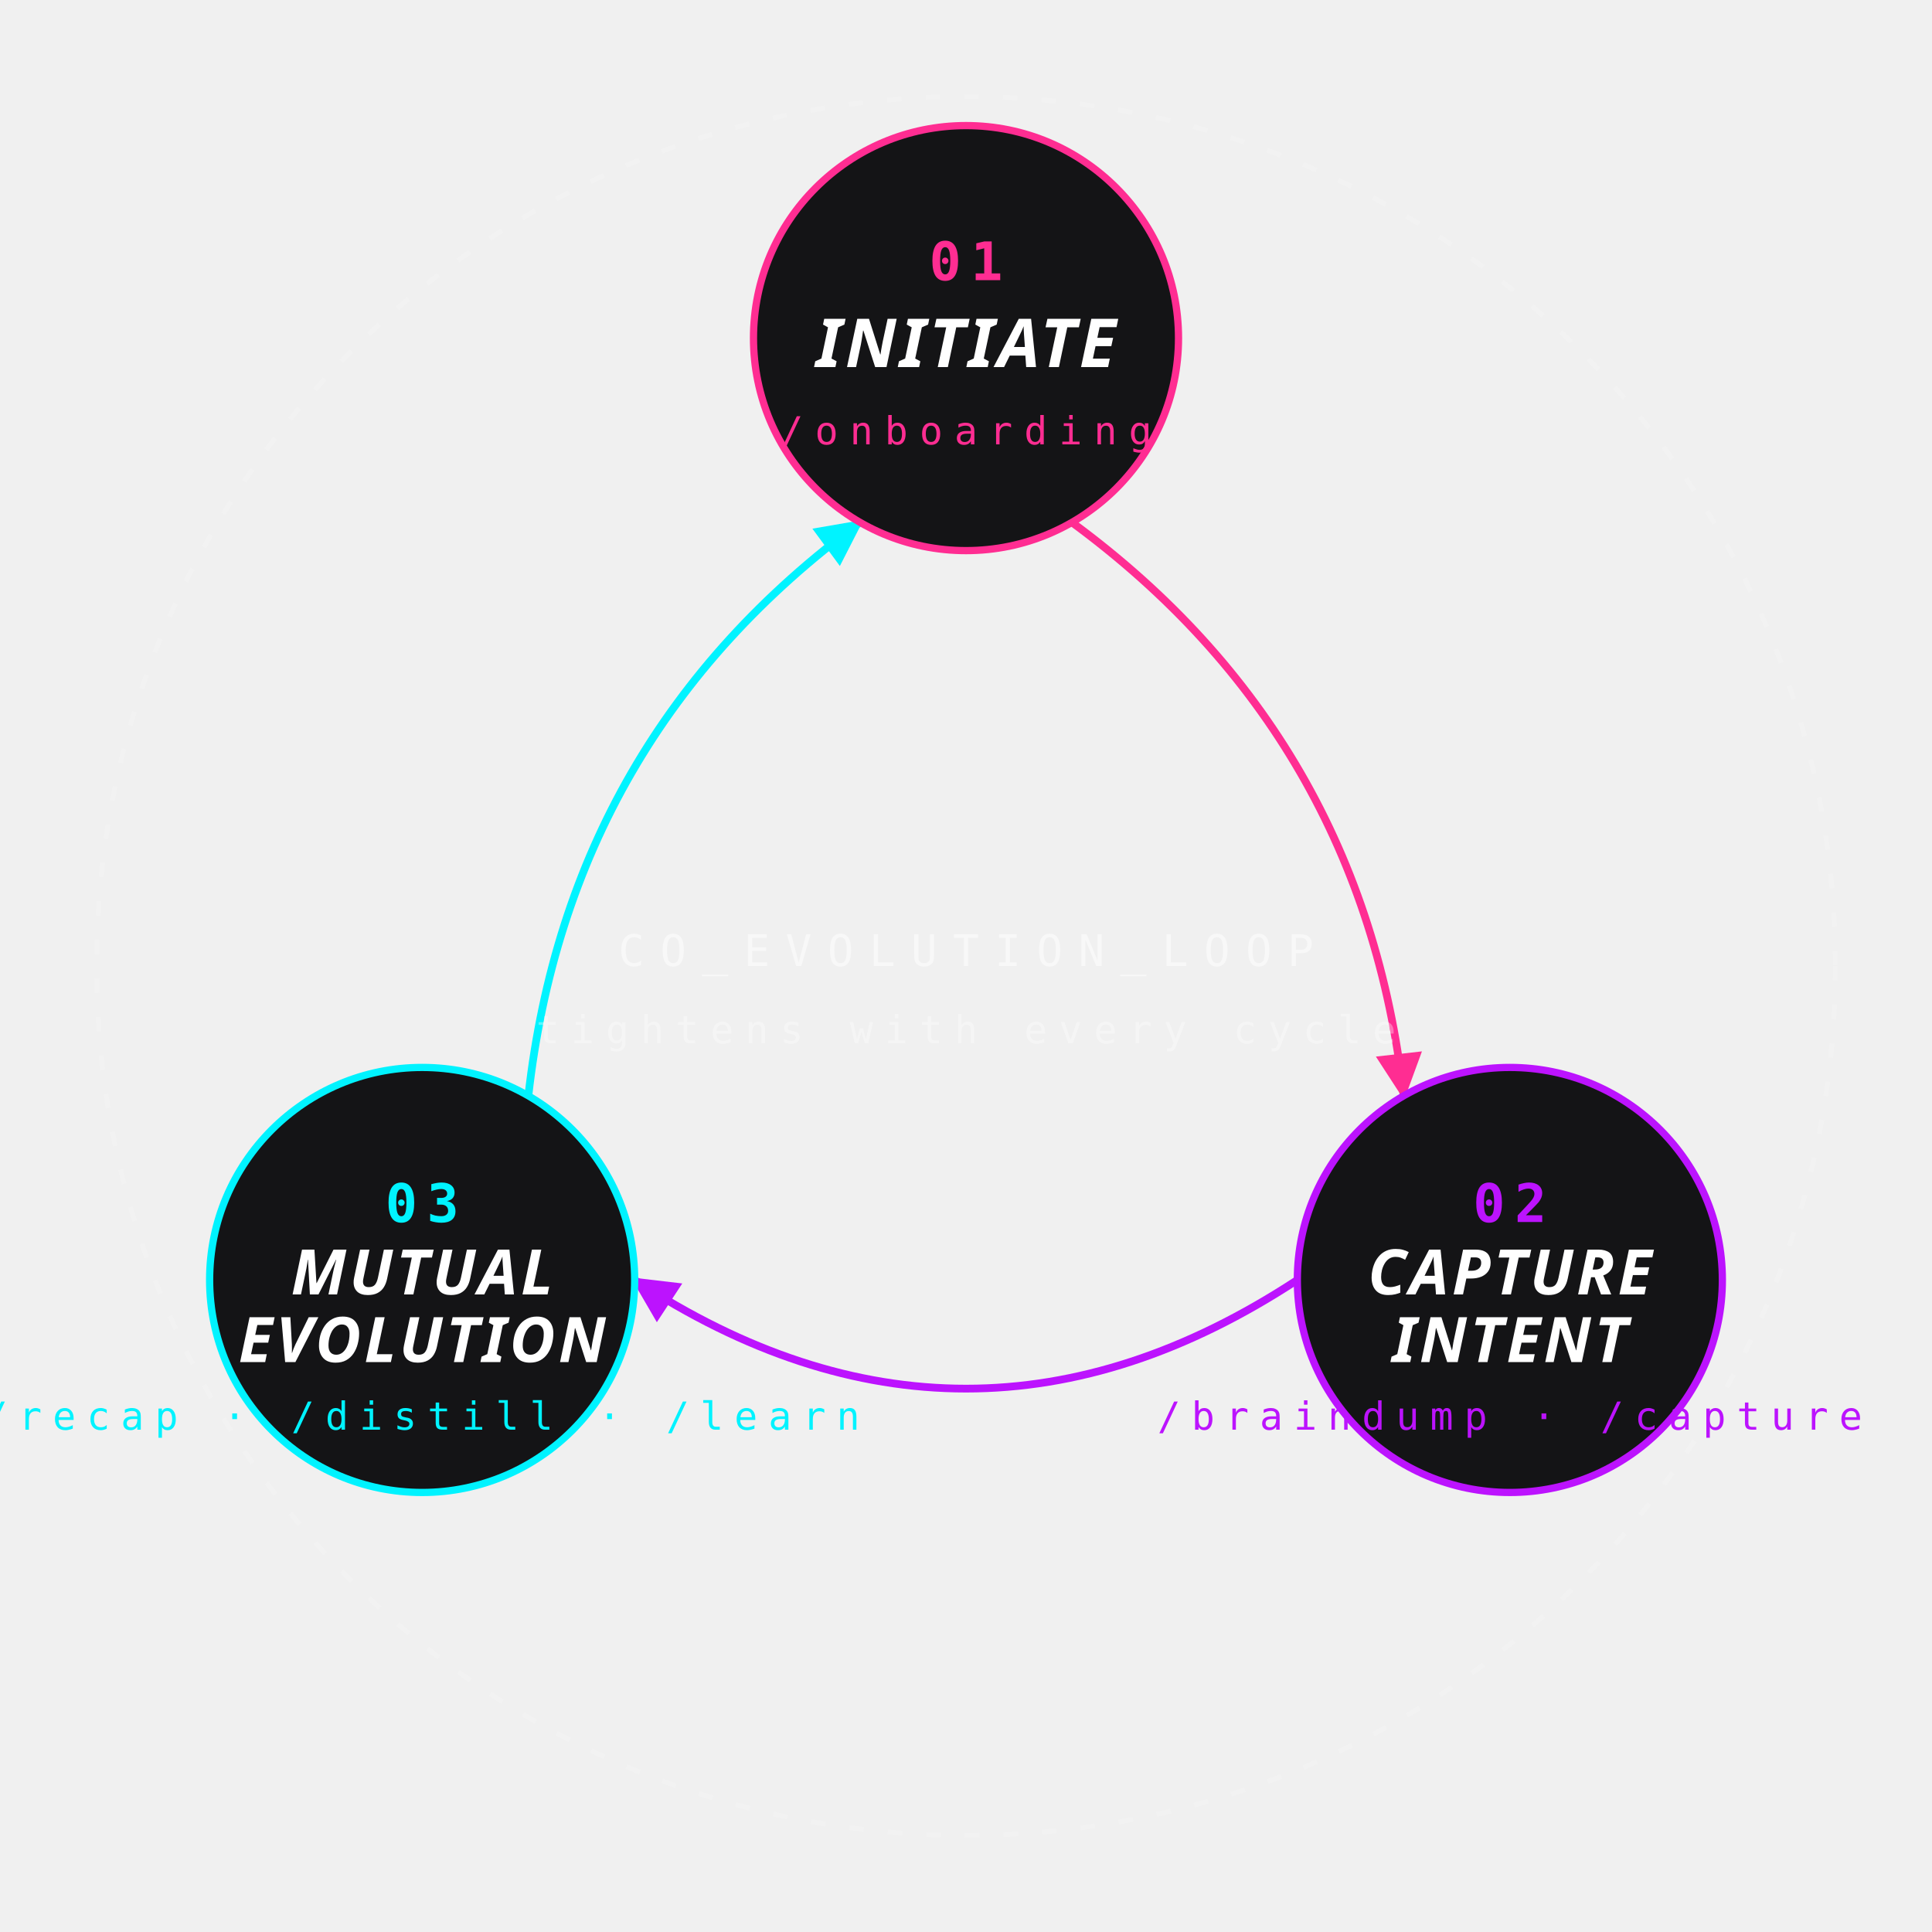
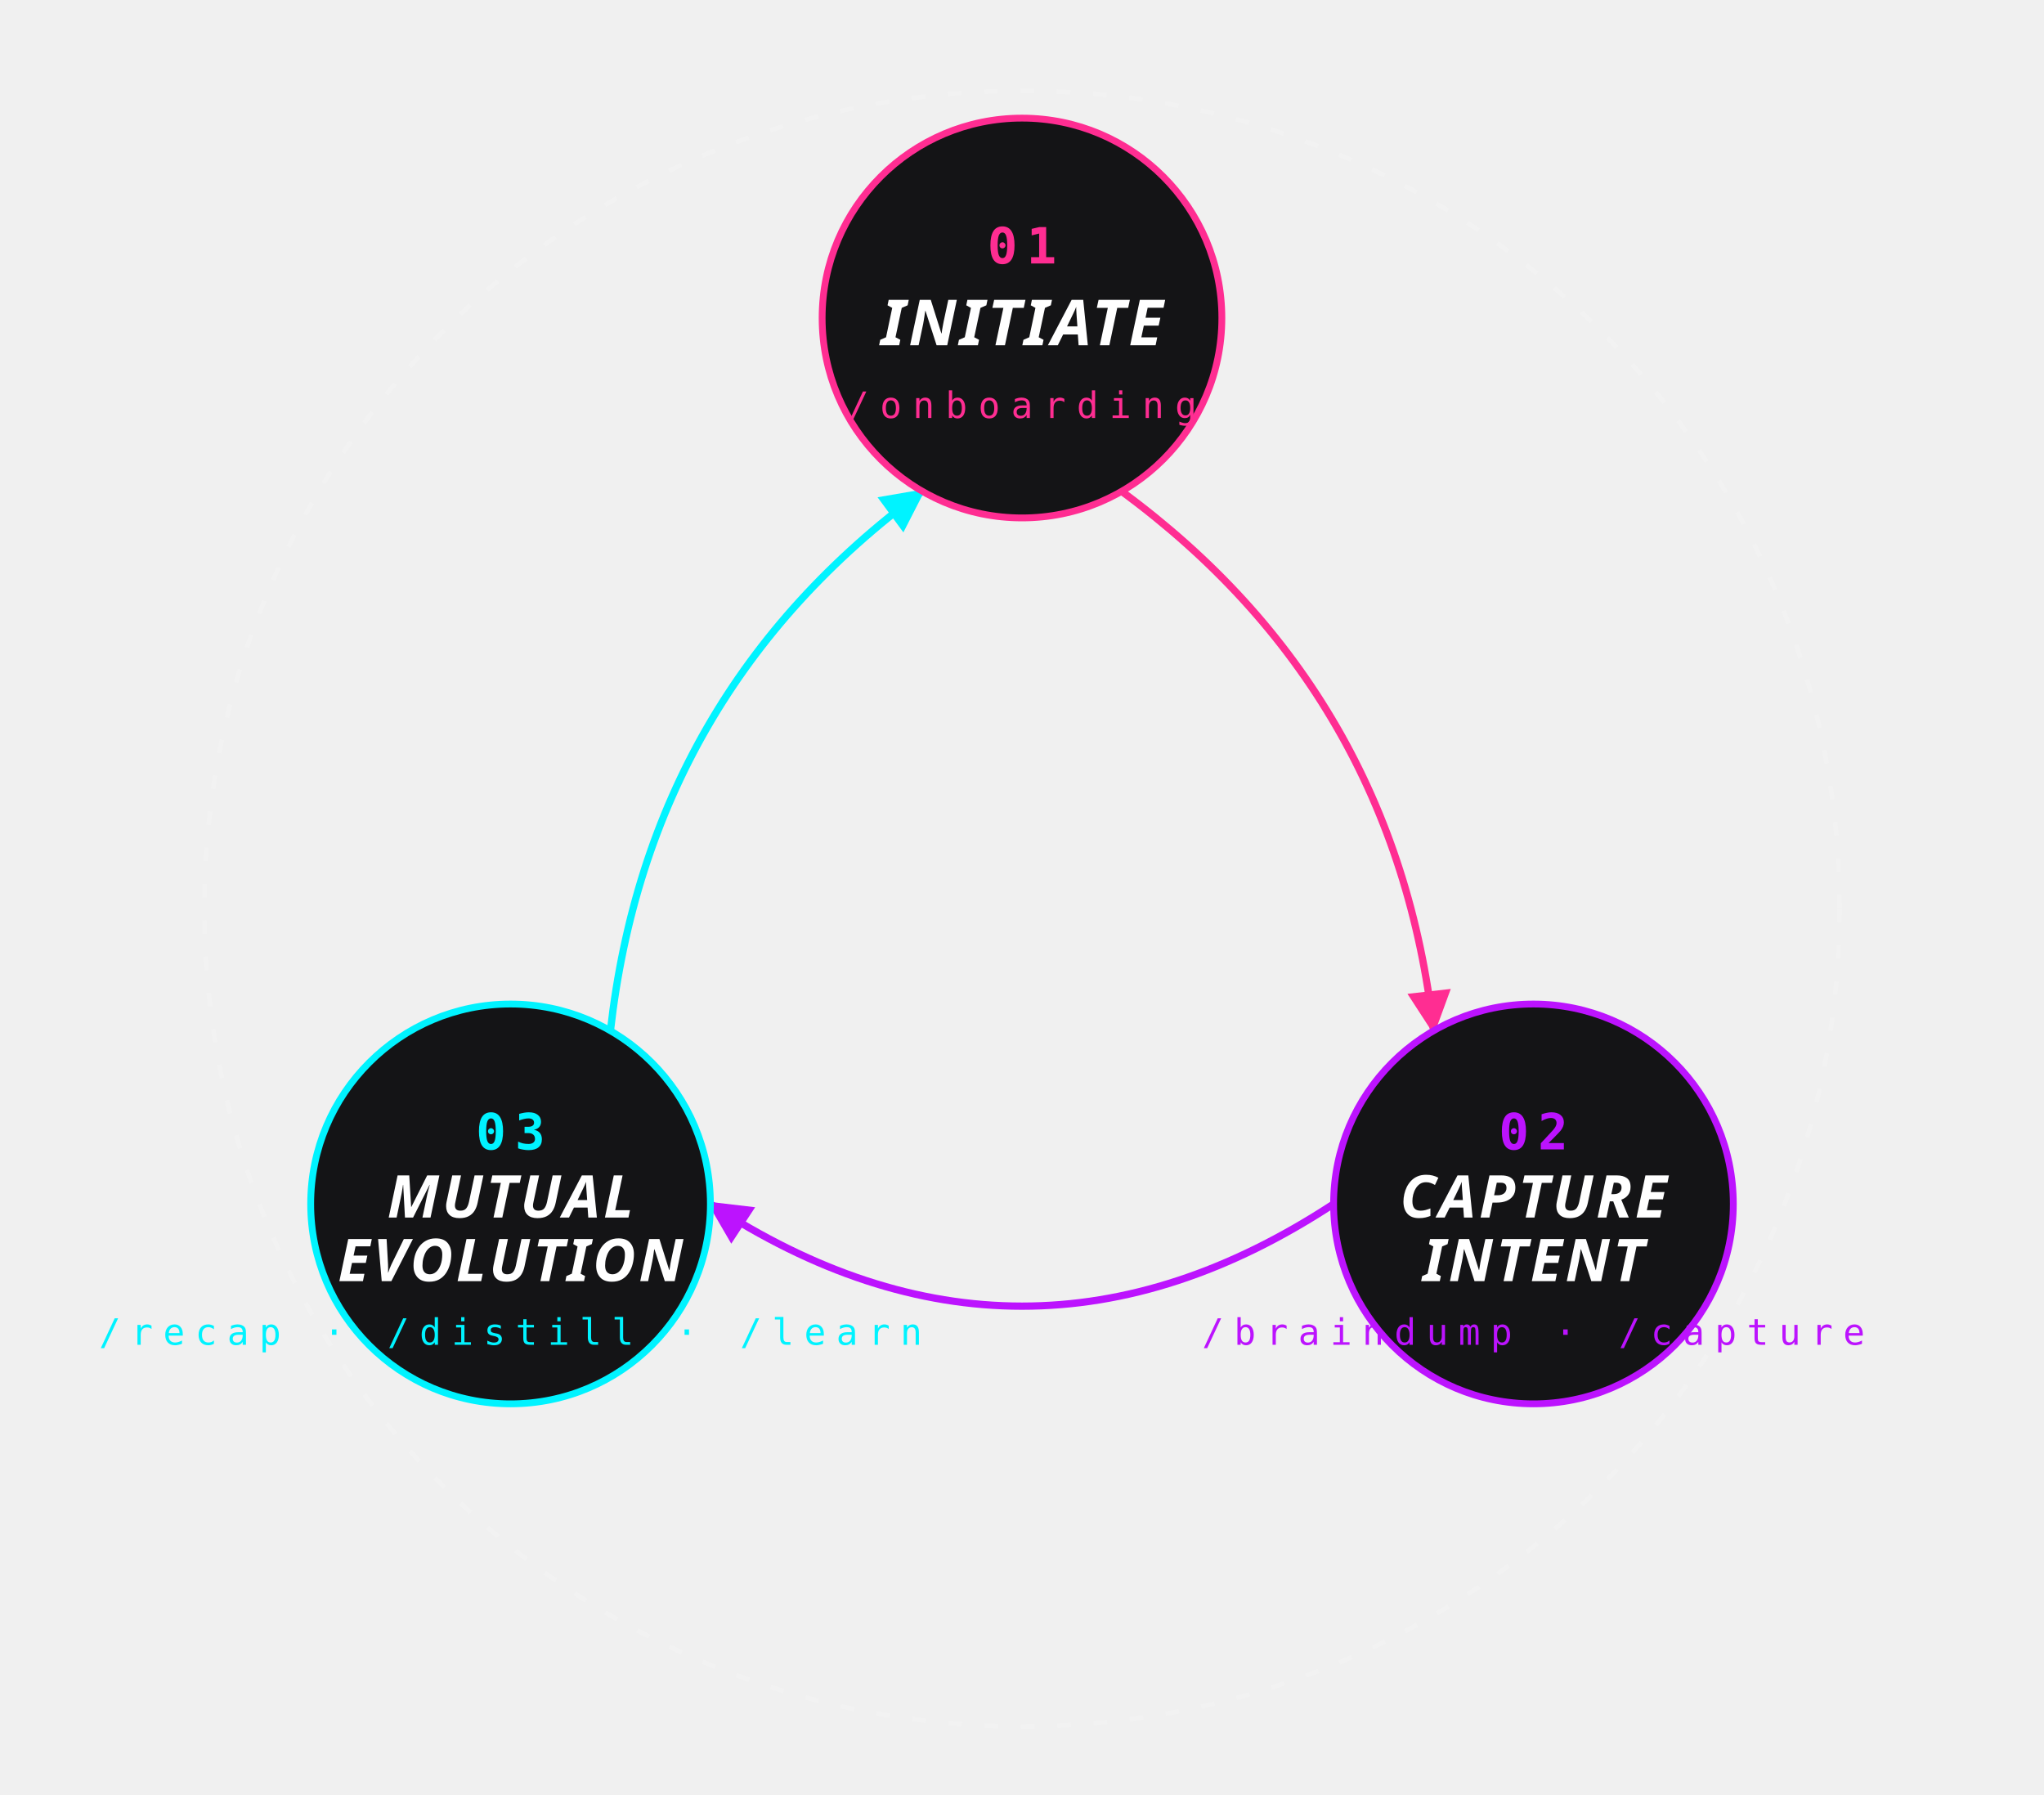
- <svg xmlns="http://www.w3.org/2000/svg" viewBox="-200 -200 400 400" width="400" height="400" role="img" aria-labelledby="title desc" font-family="'Chakra Petch', 'Inter', ui-sans-serif, system-ui, sans-serif">
+ <svg xmlns="http://www.w3.org/2000/svg" viewBox="-225 -200 450 395" width="450" height="395" role="img" aria-labelledby="title desc" font-family="'Chakra Petch', 'Inter', ui-sans-serif, system-ui, sans-serif">
  <style>
    .text-strong { fill: #ffffff; }
    .text-soft   { fill: rgba(255,255,255,0.78); }
    .text-fade   { fill: rgba(255,255,255,0.50); }
    .text-mute   { fill: rgba(255,255,255,0.35); }

    .leg { animation: leg-pulse 4.5s linear infinite; }
    .leg-2 { animation-delay: 1.5s; }
    .leg-3 { animation-delay: 3s; }
    @keyframes leg-pulse {
      0%, 33%, 100% { opacity: 0.5; }
      10%           { opacity: 1; }
    }

    .ring-orbit { animation: ring-orbit-spin 90s linear infinite; transform-origin: 0 0; }
    @keyframes ring-orbit-spin { to { transform: rotate(360deg); } }

    @media (prefers-reduced-motion: reduce) {
      .leg, .ring-orbit { animation: none; opacity: 0.5; }
    }
  </style>
  <defs>
    <marker id="ah-1" viewBox="0 0 10 10" refX="9" refY="5" markerWidth="6" markerHeight="6" orient="auto-start-reverse">
      <path d="M 0 0 L 10 5 L 0 10 z" fill="#ff2d92" />
    </marker>
    <marker id="ah-2" viewBox="0 0 10 10" refX="9" refY="5" markerWidth="6" markerHeight="6" orient="auto-start-reverse">
      <path d="M 0 0 L 10 5 L 0 10 z" fill="#bc13fe" />
    </marker>
    <marker id="ah-3" viewBox="0 0 10 10" refX="9" refY="5" markerWidth="6" markerHeight="6" orient="auto-start-reverse">
      <path d="M 0 0 L 10 5 L 0 10 z" fill="#00f3ff" />
    </marker>
  </defs>
  <circle class="ring-orbit" cx="0" cy="0" r="180" fill="none" stroke="rgba(255,255,255,0.14)" stroke-width="1" stroke-dasharray="3 5" />
  <g class="leg">
    <path d="M 22 -91.8 Q 82.2 -47.5 90.6 26.8" fill="none" stroke="#ff2d92" stroke-width="1.6" marker-end="url(#ah-1)" />
  </g>
  <g class="leg leg-2">
    <path d="M 68.6 65 Q 0 110 -68.6 65" fill="none" stroke="#bc13fe" stroke-width="1.6" marker-end="url(#ah-2)" />
  </g>
  <g class="leg leg-3">
    <path d="M -90.6 26.8 Q -82.2 -47.5 -22 -91.8" fill="none" stroke="#00f3ff" stroke-width="1.6" marker-end="url(#ah-3)" />
  </g>
  <g transform="translate(0,-130)">
    <circle cx="0" cy="0" r="44" fill="rgba(2,2,4,0.92)" stroke="#ff2d92" stroke-width="1.5" />
    <text x="0" y="-12" text-anchor="middle" font-family="'JetBrains Mono', monospace" font-size="11" font-weight="700" fill="#ff2d92" letter-spacing="0.18em">01</text>
    <text x="0" y="6" text-anchor="middle" font-family="'Chakra Petch', sans-serif" font-style="italic" font-weight="700" font-size="14" letter-spacing="0.05em" class="text-strong">INITIATE</text>
    <text x="0" y="22" text-anchor="middle" font-family="'JetBrains Mono', monospace" font-size="8" letter-spacing="0.30em" fill="#ff2d92">/onboarding</text>
  </g>
  <g transform="translate(112.6,65)">
    <circle cx="0" cy="0" r="44" fill="rgba(2,2,4,0.92)" stroke="#bc13fe" stroke-width="1.5" />
    <text x="0" y="-12" text-anchor="middle" font-family="'JetBrains Mono', monospace" font-size="11" font-weight="700" fill="#bc13fe" letter-spacing="0.18em">02</text>
    <text x="0" y="3" text-anchor="middle" font-family="'Chakra Petch', sans-serif" font-style="italic" font-weight="700" font-size="13" letter-spacing="0.05em" class="text-strong">CAPTURE</text>
    <text x="0" y="17" text-anchor="middle" font-family="'Chakra Petch', sans-serif" font-style="italic" font-weight="700" font-size="13" letter-spacing="0.05em" class="text-strong">INTENT</text>
    <text x="0" y="31" text-anchor="middle" font-family="'JetBrains Mono', monospace" font-size="8" letter-spacing="0.28em" fill="#bc13fe">/braindump · /capture</text>
  </g>
  <g transform="translate(-112.6,65)">
    <circle cx="0" cy="0" r="44" fill="rgba(2,2,4,0.92)" stroke="#00f3ff" stroke-width="1.5" />
    <text x="0" y="-12" text-anchor="middle" font-family="'JetBrains Mono', monospace" font-size="11" font-weight="700" fill="#00f3ff" letter-spacing="0.18em">03</text>
    <text x="0" y="3" text-anchor="middle" font-family="'Chakra Petch', sans-serif" font-style="italic" font-weight="700" font-size="13" letter-spacing="0.05em" class="text-strong">MUTUAL</text>
    <text x="0" y="17" text-anchor="middle" font-family="'Chakra Petch', sans-serif" font-style="italic" font-weight="700" font-size="13" letter-spacing="0.05em" class="text-strong">EVOLUTION</text>
    <text x="0" y="31" text-anchor="middle" font-family="'JetBrains Mono', monospace" font-size="8" letter-spacing="0.28em" fill="#00f3ff">/recap · /distill · /learn</text>
  </g>
-   <text x="0" y="0" text-anchor="middle" font-family="'JetBrains Mono', monospace" font-size="9" letter-spacing="0.36em" class="text-fade">CO_EVOLUTION_LOOP</text>
-   <text x="0" y="16" text-anchor="middle" font-family="'JetBrains Mono', monospace" font-size="8" letter-spacing="0.30em" class="text-mute">tightens with every cycle</text>
</svg>
